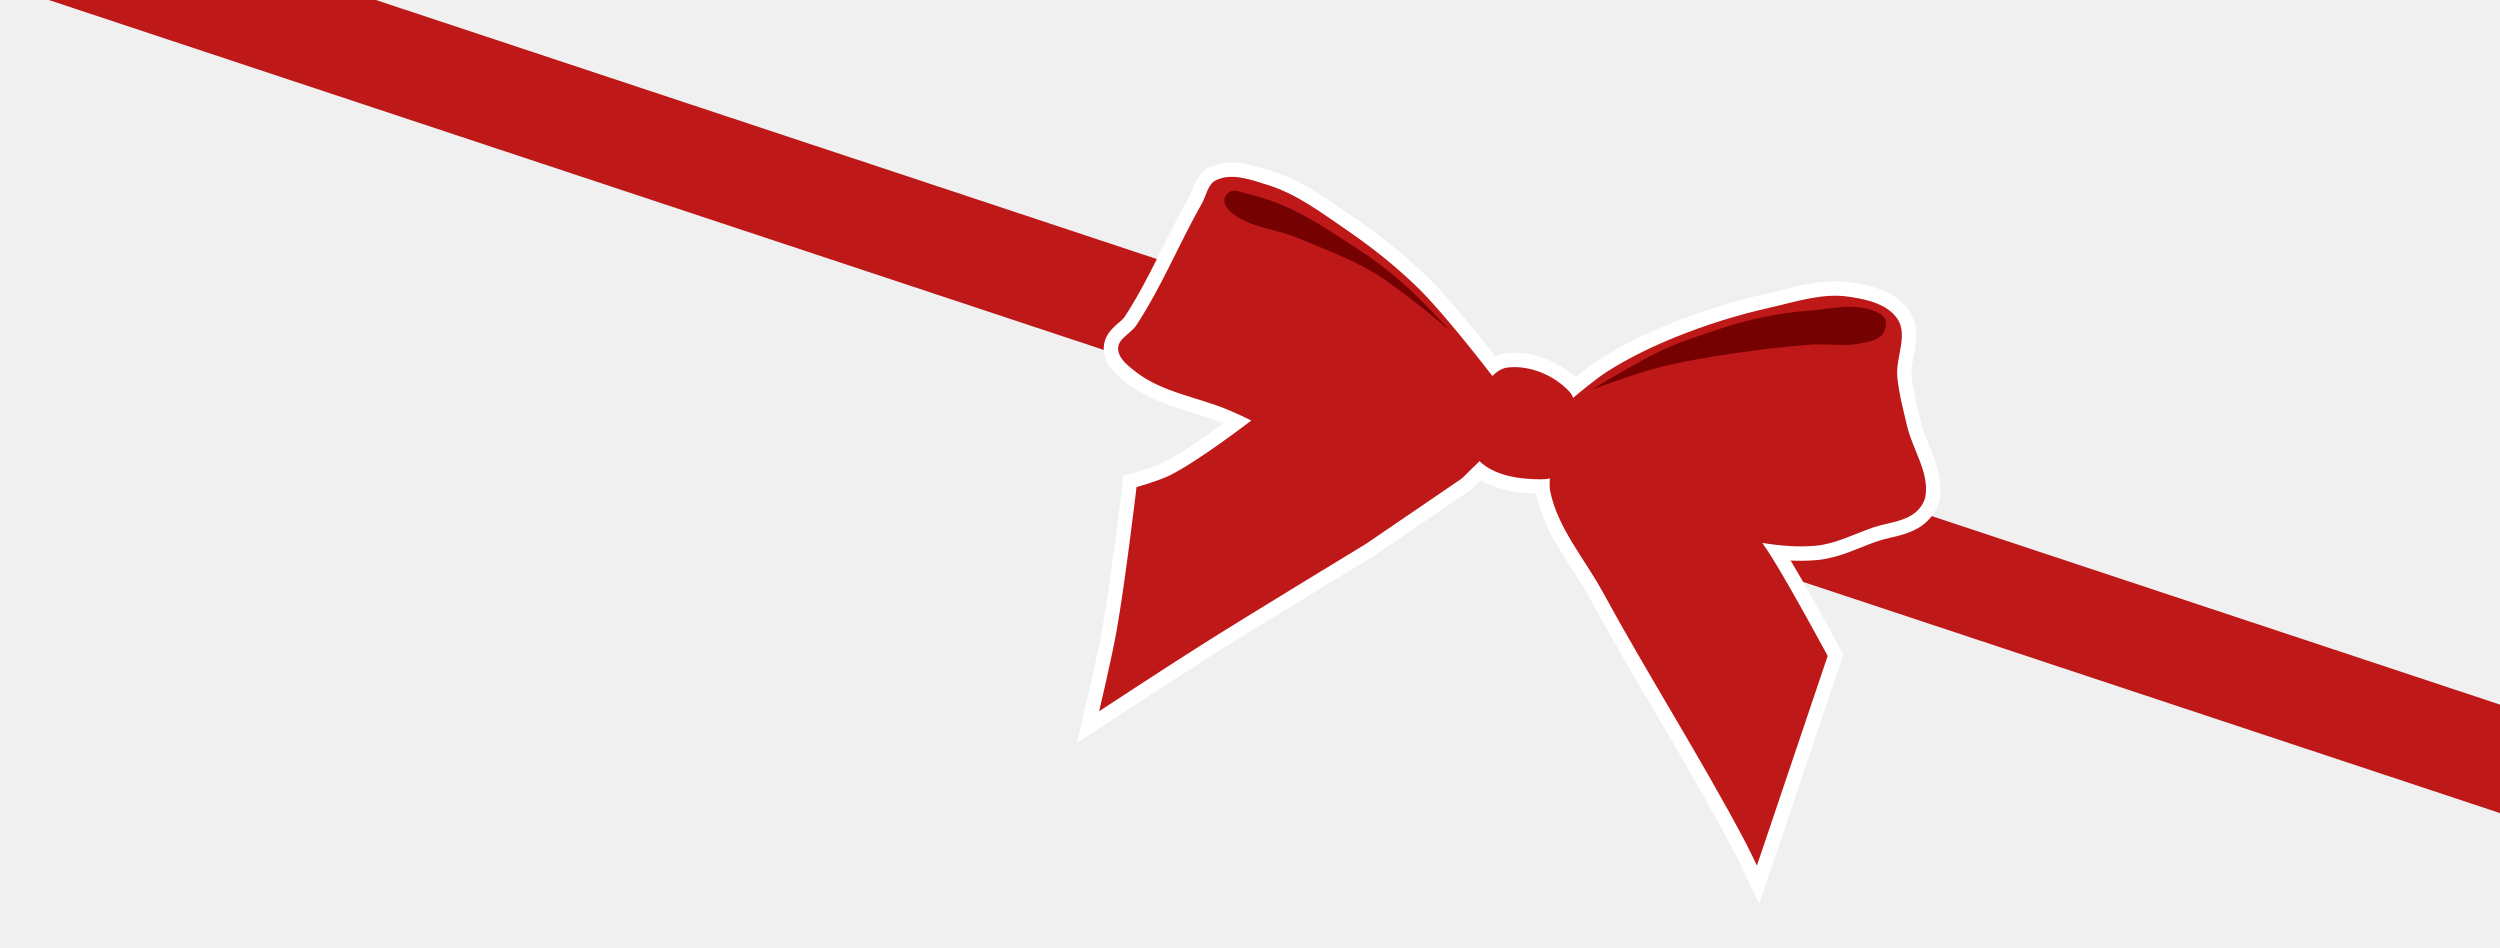
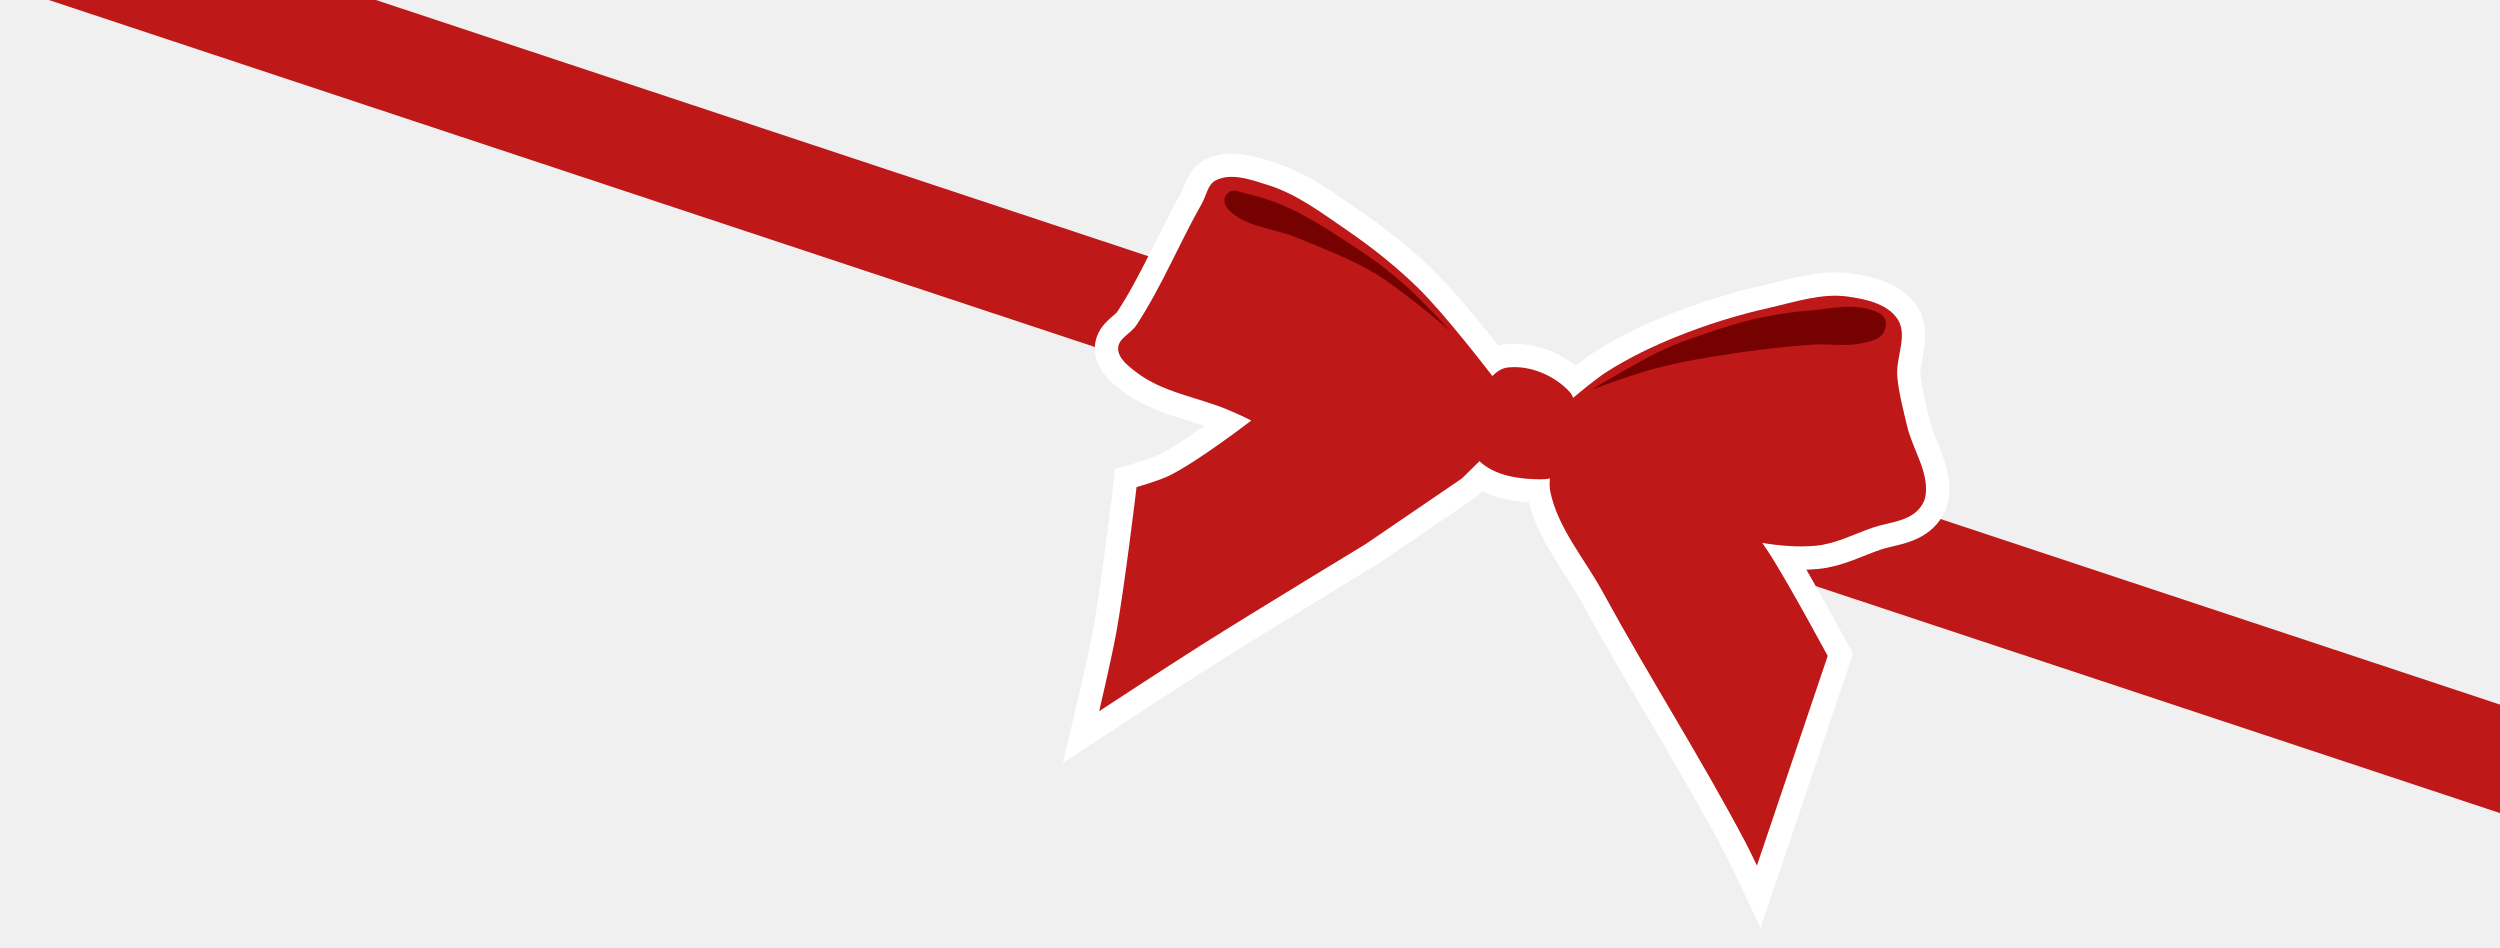
<svg xmlns="http://www.w3.org/2000/svg" viewBox="40.869 0 214.231 81.203">
-   <defs>
-     <style>.a,.g,.j{fill:none;}.b{fill:#dcb584;}.c{clip-path:url(#a);}.d,.h{fill:#010101;}.d,.f,.i,.j{fill-rule:evenodd;}.e,.f{fill:#fff;}.g{stroke:#fff;stroke-width:0.34px;}.i{fill:#be1818;}.j{stroke:#010101;stroke-width:0.57px;}</style>
-   </defs>
  <rect style="fill: rgb(190, 24, 24);" x="144.061" y="7.529" width="235.086" height="8.824" transform="matrix(0.949145, 0.31484, -0.30644, 0.951931, -90.93365, -62.33601)" />
-   <g id="layer1" transform="matrix(0.099107, 0.034125, -0.034125, 0.099107, 150.6513, -23.54811)" style="">
-     <g id="g3939" transform="matrix(3.1857 0 0 3.1857 1.001 242.42)">
-       <path id="path3005" style="fill: rgb(190, 24, 24); paint-order: stroke; stroke: rgb(255, 255, 255); stroke-width: 7.387px;" d="m190.51 14.454c-1.866 0.083-3.717 0.397-5.438 0.719-6.699 1.251-12.42 5.7-18.219 9.281-7.171 4.429-14.02 9.463-20.375 15-4.888 4.258-9.506 8.85-13.562 13.906-2.248 2.801-5.292 7.893-6.156 9.344-0.39-0.443-0.835-0.845-1.344-1.125-5.01-2.759-12.018-3.229-17.156-0.719-1.312 0.641-2.287 1.924-2.938 3.312-1.23-0.813-16.591-10.973-25.25-15.094-7.209-3.431-14.803-6.096-22.5-8.219-7.36-2.03-14.868-4.474-22.5-4.281-4.532 0.114-10.064-0.036-13.219 3.219-1.609 1.66-1.013 4.509-1.438 6.781-2.171 11.62-2.803 23.544-5.719 35-0.622 2.445-3.309 4.739-2.5 7.156 0.809 2.417 3.995 3.466 6.438 4.281 8.03 2.68 16.893 0.927 25.344 1.438 2.179 0.132 4.379 0.373 6.562 0.656-0.603 0.908-9.401 14.174-15.125 20.062-2.125 2.187-7.156 5.688-7.156 5.688s5.236 24.213 7.156 36.438c1.098 6.987 2.5 21.062 2.5 21.062s12.754-16.489 19.281-24.625c10.321-12.864 31.438-38.219 31.438-38.219l17.844-23.938 2.844-5.688c0.237 0.137 0.496 0.249 0.75 0.344 4.916 1.843 10.717 0.629 15.688-1.062 0.688-0.234 1.436-0.556 2.062-0.969 0.312 1.176 0.692 2.307 1.156 3.094 4.923 8.339 13.942 13.47 21.094 20 18.253 16.666 37.654 32.035 55.688 48.938 1.597 1.497 4.656 4.625 4.656 4.625l-0.344-56.781s-14.28-13.172-21.812-19.281c-0.959-0.778-2.195-1.71-3.5-2.688 4.534-0.763 8.992-1.887 13.156-3.75 4.738-2.12 8.389-6.112 12.5-9.281 3.018-2.327 6.934-3.883 8.938-7.125 0.896-1.45 1.386-3.326 1.062-5-1.173-6.062-7.066-10.143-10.344-15.375-2.266-3.616-4.682-7.173-6.438-11.062-2.013-4.461-0.837-10.877-4.656-13.938-2.276-1.824-5.359-2.263-8.469-2.125z" />
-       <path id="path3784" d="m91.377 56.779s-15.166-6.011-23.107-7.702c-7.156-1.524-14.544-1.661-21.845-2.147-6.009-0.4-12.45 1.567-18.056-0.631-1.139-0.447-2.428-1.227-2.778-2.399-0.263-0.881 0.082-2.029 0.758-2.652 0.947-0.873 2.508-0.614 3.788-0.758 3.222-0.361 6.487-0.453 9.723-0.253 7.052 0.436 14.099 2.365 20.961 4.05 6.399 1.57 12.701 3.689 18.688 6.44 4.165 1.913 11.869 6.052 11.869 6.052z" style="fill: rgb(118, 1, 1);" />
-       <path id="path3786" d="m130.52 59.178s8.81-7.177 13.511-10.354c4.175-2.821 8.569-5.315 13.006-7.702 7.542-4.059 15.229-7.876 23.107-11.238 3.797-1.62 8.062-2.194 11.617-4.293 1.773-1.047 3.938-2.117 4.672-4.041 0.469-1.229 0.325-2.894-0.505-3.914-0.731-0.898-2.126-1.088-3.283-1.136-5.946-0.247-10.408 2.95-15.87 5.312-6.912 2.99-13.786 7.028-19.781 11.586-4.602 3.499-9.523 7.154-13.594 11.26-4.556 4.594-12.879 14.521-12.879 14.521z" style="fill: rgb(118, 1, 1);" />
-     </g>
+   <g style="stroke-width: 4px;">
+     <path style="fill: rgb(190, 24, 24); paint-order: stroke; stroke: rgb(255, 255, 255);" d="M 201.055 25.786 C 200.457 25.609 199.839 25.507 199.26 25.422 C 197.009 25.089 194.72 25.871 192.5 26.372 C 189.754 26.99 187.044 27.835 184.436 28.892 C 182.429 29.706 180.472 30.653 178.642 31.808 C 177.628 32.448 176.113 33.725 175.683 34.089 C 175.607 33.906 175.511 33.732 175.38 33.588 C 174.099 32.172 171.937 31.262 170.042 31.496 C 169.558 31.555 169.111 31.855 168.754 32.223 C 168.455 31.832 164.709 26.955 162.424 24.711 C 160.52 22.845 158.412 21.178 156.213 19.671 C 154.11 18.23 152.005 16.642 149.575 15.873 C 148.132 15.417 146.401 14.767 145.052 15.452 C 144.363 15.802 144.241 16.766 143.86 17.438 C 141.912 20.87 140.416 24.565 138.249 27.866 C 137.787 28.57 136.69 29.002 136.682 29.853 C 136.676 30.704 137.567 31.382 138.25 31.905 C 140.493 33.624 143.483 34.034 146.095 35.114 C 146.768 35.392 147.437 35.707 148.096 36.035 C 147.807 36.256 143.587 39.488 141.14 40.724 C 140.231 41.184 138.262 41.742 138.262 41.742 C 138.262 41.742 137.282 49.955 136.56 54.025 C 136.146 56.35 135.059 60.945 135.059 60.945 C 135.059 60.945 140.878 57.127 143.824 55.268 C 148.481 52.328 157.904 46.618 157.904 46.618 L 166.141 41 L 167.657 39.513 C 167.716 39.583 167.787 39.646 167.856 39.704 C 169.208 40.821 171.171 41.067 172.925 41.074 C 173.168 41.075 173.439 41.055 173.681 40.992 C 173.652 41.397 173.649 41.796 173.71 42.095 C 174.358 45.262 176.647 47.863 178.196 50.702 C 182.147 57.948 186.601 64.91 190.458 72.207 C 190.799 72.853 191.425 74.174 191.425 74.174 L 197.489 56.21 C 197.489 56.21 194.412 50.498 192.698 47.75 C 192.48 47.401 192.191 46.971 191.886 46.522 C 193.401 46.773 194.93 46.903 196.447 46.768 C 198.174 46.614 199.76 45.75 201.403 45.197 C 202.609 44.79 204.014 44.724 204.999 43.919 C 205.439 43.558 205.798 43.019 205.878 42.455 C 206.166 40.414 204.75 38.485 204.284 36.477 C 203.961 35.088 203.585 33.703 203.454 32.284 C 203.303 30.657 204.372 28.759 203.498 27.377 C 202.978 26.554 202.053 26.08 201.057 25.785 L 201.055 25.786 Z" />
+     <path d="M 165.155 28.372 C 165.155 28.372 161.021 24.825 158.698 23.428 C 156.604 22.169 154.286 21.322 152.034 20.375 C 150.18 19.596 147.933 19.517 146.402 18.213 C 146.091 17.949 145.768 17.561 145.785 17.154 C 145.798 16.847 146.032 16.523 146.312 16.399 C 146.706 16.226 147.171 16.478 147.591 16.572 C 148.648 16.808 149.688 17.133 150.689 17.549 C 152.868 18.453 154.883 19.828 156.866 21.107 C 158.716 22.298 160.475 23.651 162.066 25.171 C 163.173 26.228 165.156 28.372 165.156 28.372 L 165.155 28.372 Z" style="fill: rgb(118, 1, 1);" />
+     <path d="M 177.253 33.385 C 177.253 33.385 180.814 32.077 182.644 31.584 C 184.269 31.148 185.927 30.838 187.588 30.567 C 190.411 30.105 193.252 29.735 196.105 29.53 C 197.48 29.431 198.889 29.714 200.24 29.438 C 200.913 29.3 201.713 29.198 202.154 28.669 C 202.436 28.333 202.572 27.792 202.42 27.379 C 202.287 27.016 201.868 26.805 201.507 26.663 C 199.657 25.939 197.901 26.463 195.919 26.616 C 193.412 26.808 190.803 27.336 188.414 28.124 C 186.581 28.727 184.63 29.347 182.897 30.201 C 180.96 31.156 177.253 33.385 177.253 33.385 Z" style="fill: rgb(118, 1, 1);" />
  </g>
</svg>
